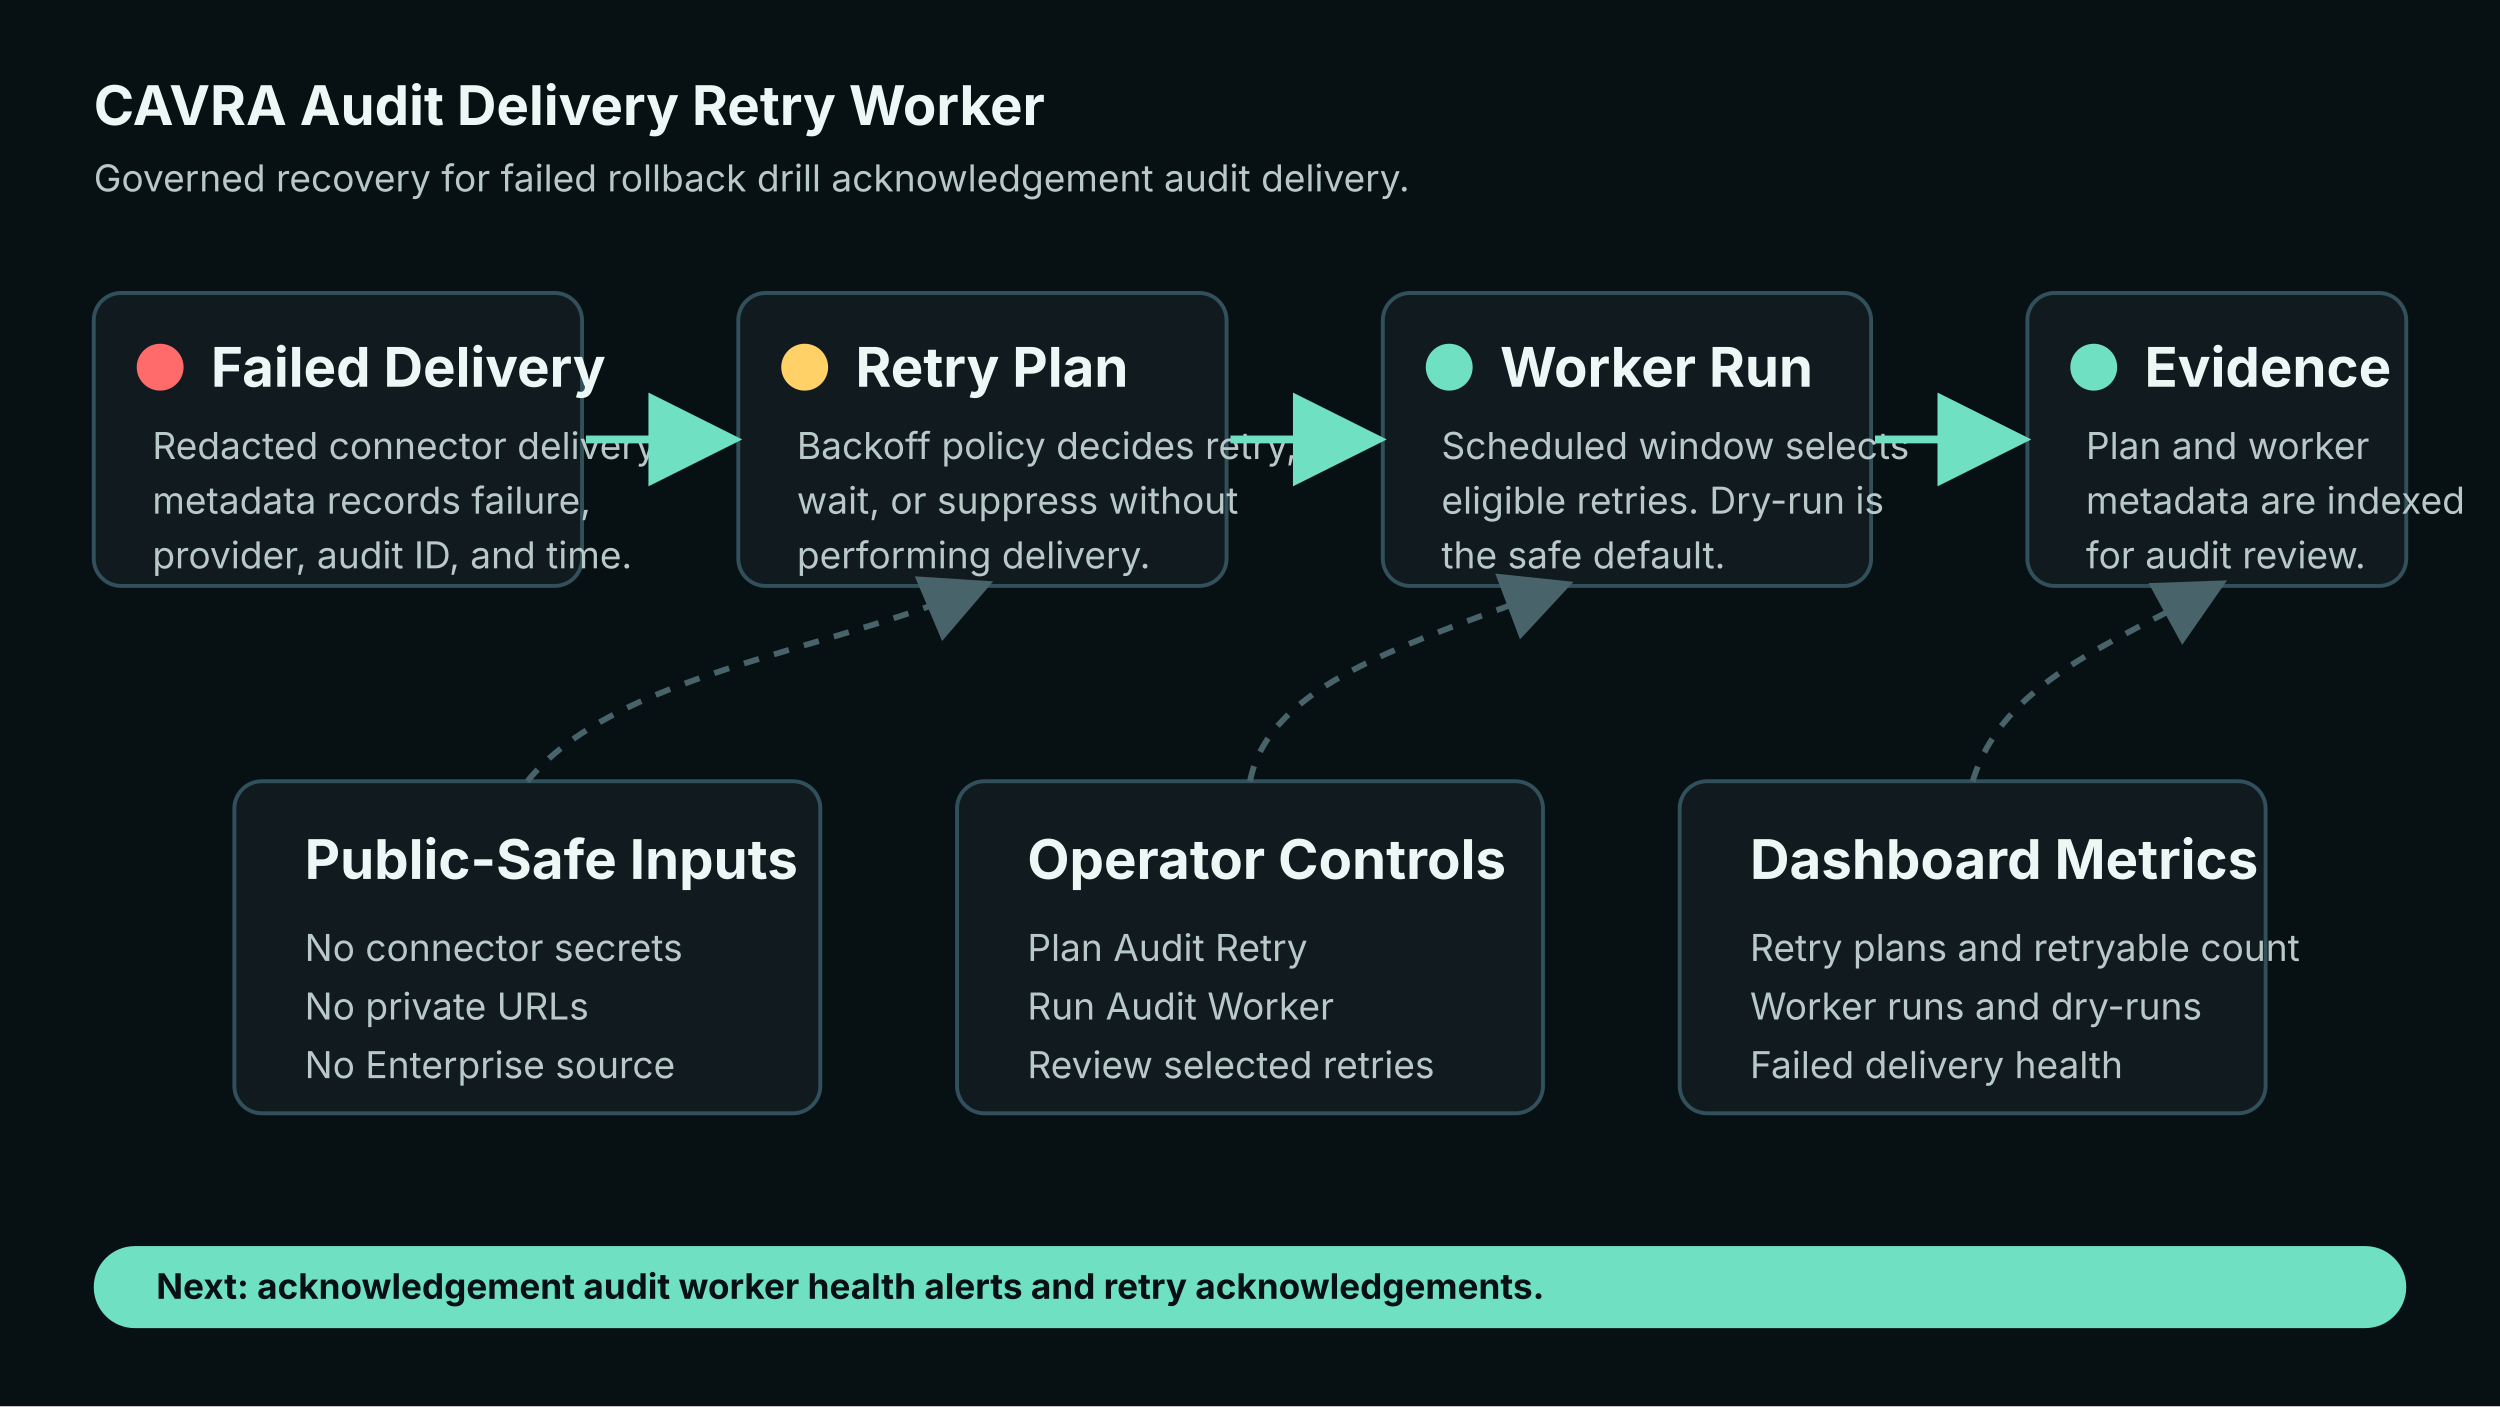
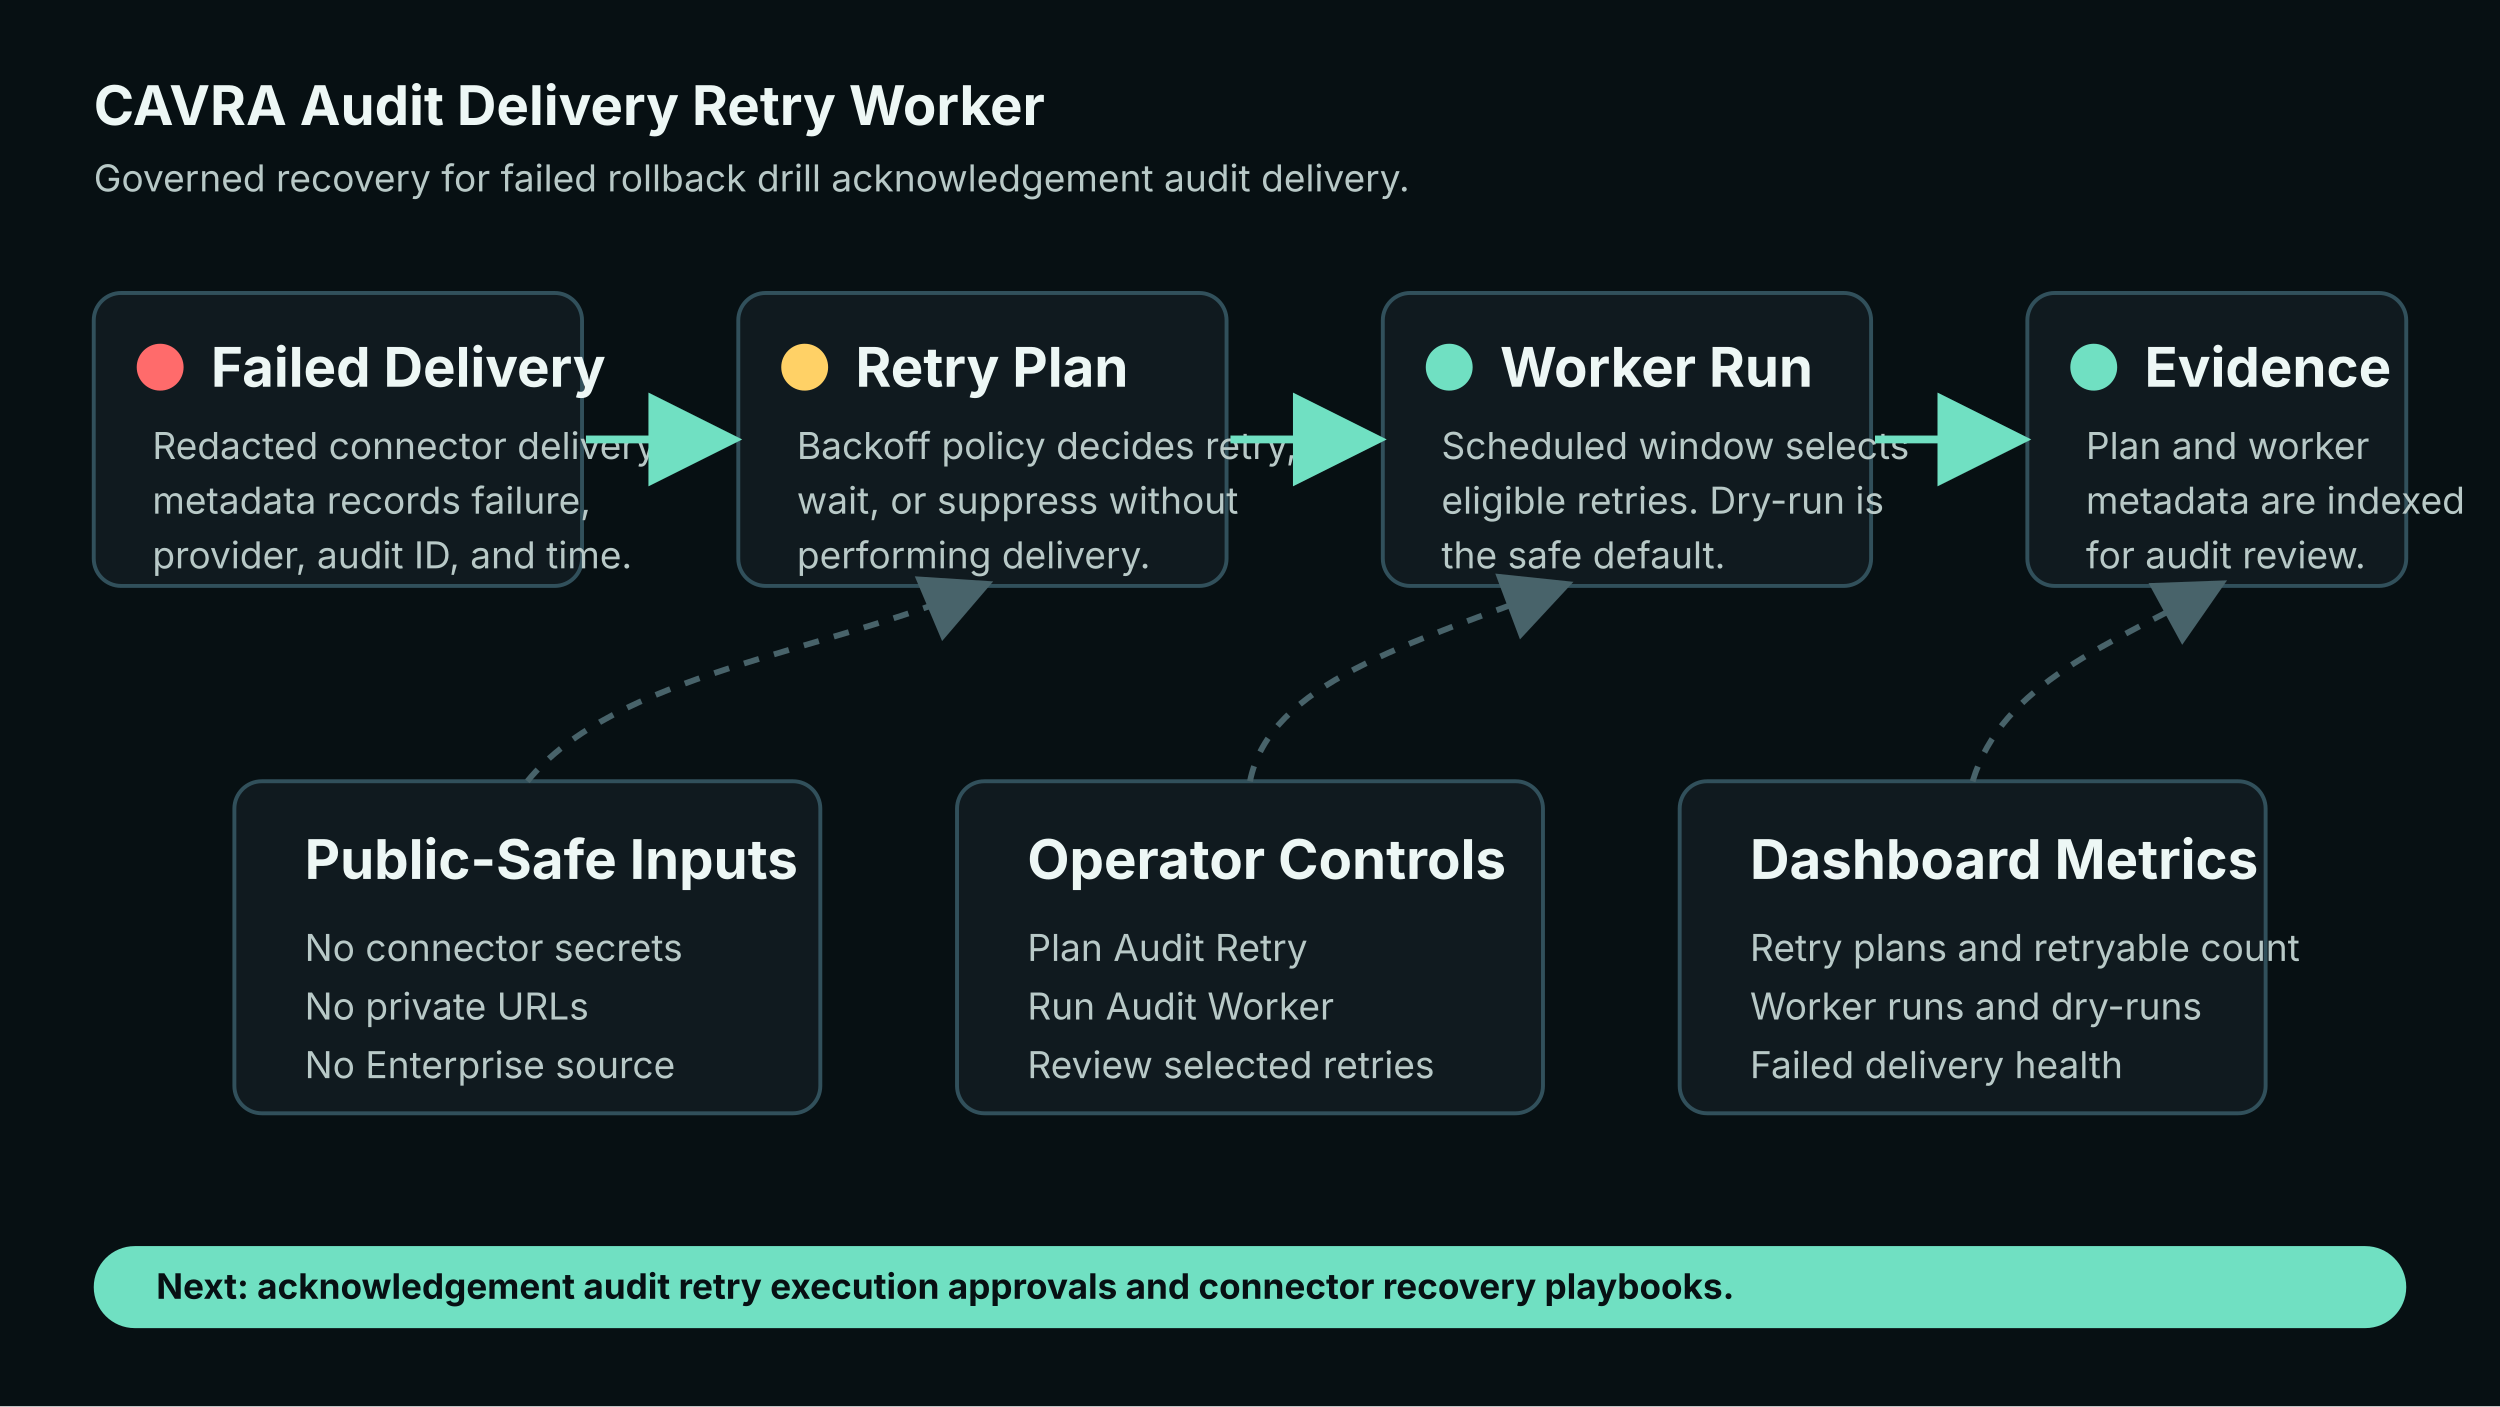
<svg xmlns="http://www.w3.org/2000/svg" width="1280" height="720" viewBox="0 0 1280 720" role="img" aria-labelledby="title desc">
  <defs>
    <style>
      .bg { fill: #071013; }
      .panel { fill: #101a1f; stroke: #31505b; stroke-width: 2; rx: 14; }
      .accent { fill: #70e0c2; }
      .warn { fill: #ffd166; }
      .danger { fill: #ff6b6b; }
      .text { fill: #edf7f5; font-family: Inter, Arial, sans-serif; font-size: 28px; font-weight: 700; }
      .small { fill: #b8c9c7; font-family: Inter, Arial, sans-serif; font-size: 19px; }
      .tiny { fill: #9fb2af; font-family: Inter, Arial, sans-serif; font-size: 16px; }
      .label { fill: #071013; font-family: Inter, Arial, sans-serif; font-size: 18px; font-weight: 700; }
      .line { stroke: #70e0c2; stroke-width: 4; fill: none; marker-end: url(#arrow); }
      .softline { stroke: #48636a; stroke-width: 3; fill: none; stroke-dasharray: 8 8; marker-end: url(#arrowSoft); }
    </style>
    <marker id="arrow" markerWidth="12" markerHeight="12" refX="10" refY="6" orient="auto">
      <path d="M0,0 L12,6 L0,12 Z" fill="#70e0c2" />
    </marker>
    <marker id="arrowSoft" markerWidth="12" markerHeight="12" refX="10" refY="6" orient="auto">
      <path d="M0,0 L12,6 L0,12 Z" fill="#48636a" />
    </marker>
  </defs>
  <rect class="bg" width="1280" height="720" />
  <text class="text" x="48" y="64">CAVRA Audit Delivery Retry Worker</text>
  <text class="small" x="48" y="98">Governed recovery for failed rollback drill acknowledgement audit delivery.</text>
  <rect class="panel" x="48" y="150" width="250" height="150" />
  <circle class="danger" cx="82" cy="188" r="12" />
  <text class="text" x="108" y="198">Failed Delivery</text>
  <text class="small" x="78" y="235">Redacted connector delivery</text>
  <text class="small" x="78" y="263">metadata records failure,</text>
  <text class="small" x="78" y="291">provider, audit ID, and time.</text>
  <rect class="panel" x="378" y="150" width="250" height="150" />
  <circle class="warn" cx="412" cy="188" r="12" />
  <text class="text" x="438" y="198">Retry Plan</text>
  <text class="small" x="408" y="235">Backoff policy decides retry,</text>
  <text class="small" x="408" y="263">wait, or suppress without</text>
  <text class="small" x="408" y="291">performing delivery.</text>
  <rect class="panel" x="708" y="150" width="250" height="150" />
  <circle class="accent" cx="742" cy="188" r="12" />
  <text class="text" x="768" y="198">Worker Run</text>
  <text class="small" x="738" y="235">Scheduled window selects</text>
  <text class="small" x="738" y="263">eligible retries. Dry-run is</text>
  <text class="small" x="738" y="291">the safe default.</text>
  <rect class="panel" x="1038" y="150" width="194" height="150" />
  <circle class="accent" cx="1072" cy="188" r="12" />
  <text class="text" x="1098" y="198">Evidence</text>
  <text class="small" x="1068" y="235">Plan and worker</text>
  <text class="small" x="1068" y="263">metadata are indexed</text>
  <text class="small" x="1068" y="291">for audit review.</text>
  <path class="line" d="M300 225 H372" />
  <path class="line" d="M630 225 H702" />
  <path class="line" d="M960 225 H1032" />
  <rect class="panel" x="120" y="400" width="300" height="170" />
  <text class="text" x="156" y="450">Public-Safe Inputs</text>
  <text class="small" x="156" y="492">No connector secrets</text>
  <text class="small" x="156" y="522">No private URLs</text>
  <text class="small" x="156" y="552">No Enterprise source</text>
  <rect class="panel" x="490" y="400" width="300" height="170" />
  <text class="text" x="526" y="450">Operator Controls</text>
  <text class="small" x="526" y="492">Plan Audit Retry</text>
  <text class="small" x="526" y="522">Run Audit Worker</text>
  <text class="small" x="526" y="552">Review selected retries</text>
  <rect class="panel" x="860" y="400" width="300" height="170" />
  <text class="text" x="896" y="450">Dashboard Metrics</text>
  <text class="small" x="896" y="492">Retry plans and retryable count</text>
  <text class="small" x="896" y="522">Worker runs and dry-runs</text>
  <text class="small" x="896" y="552">Failed delivery health</text>
  <path class="softline" d="M270 400 C315 345, 420 335, 503 300" />
  <path class="softline" d="M640 400 C650 350, 720 330, 800 300" />
  <path class="softline" d="M1010 400 C1025 350, 1080 330, 1135 300" />
  <rect class="accent" x="48" y="638" width="1184" height="42" rx="21" />
-   <text class="label" x="80" y="665">Next: acknowledgement audit worker health alerts and retry acknowledgements.</text>
+   <text class="label" x="80" y="665">Next: acknowledgement audit retry execution approvals and connector recovery playbooks.</text>
</svg>
